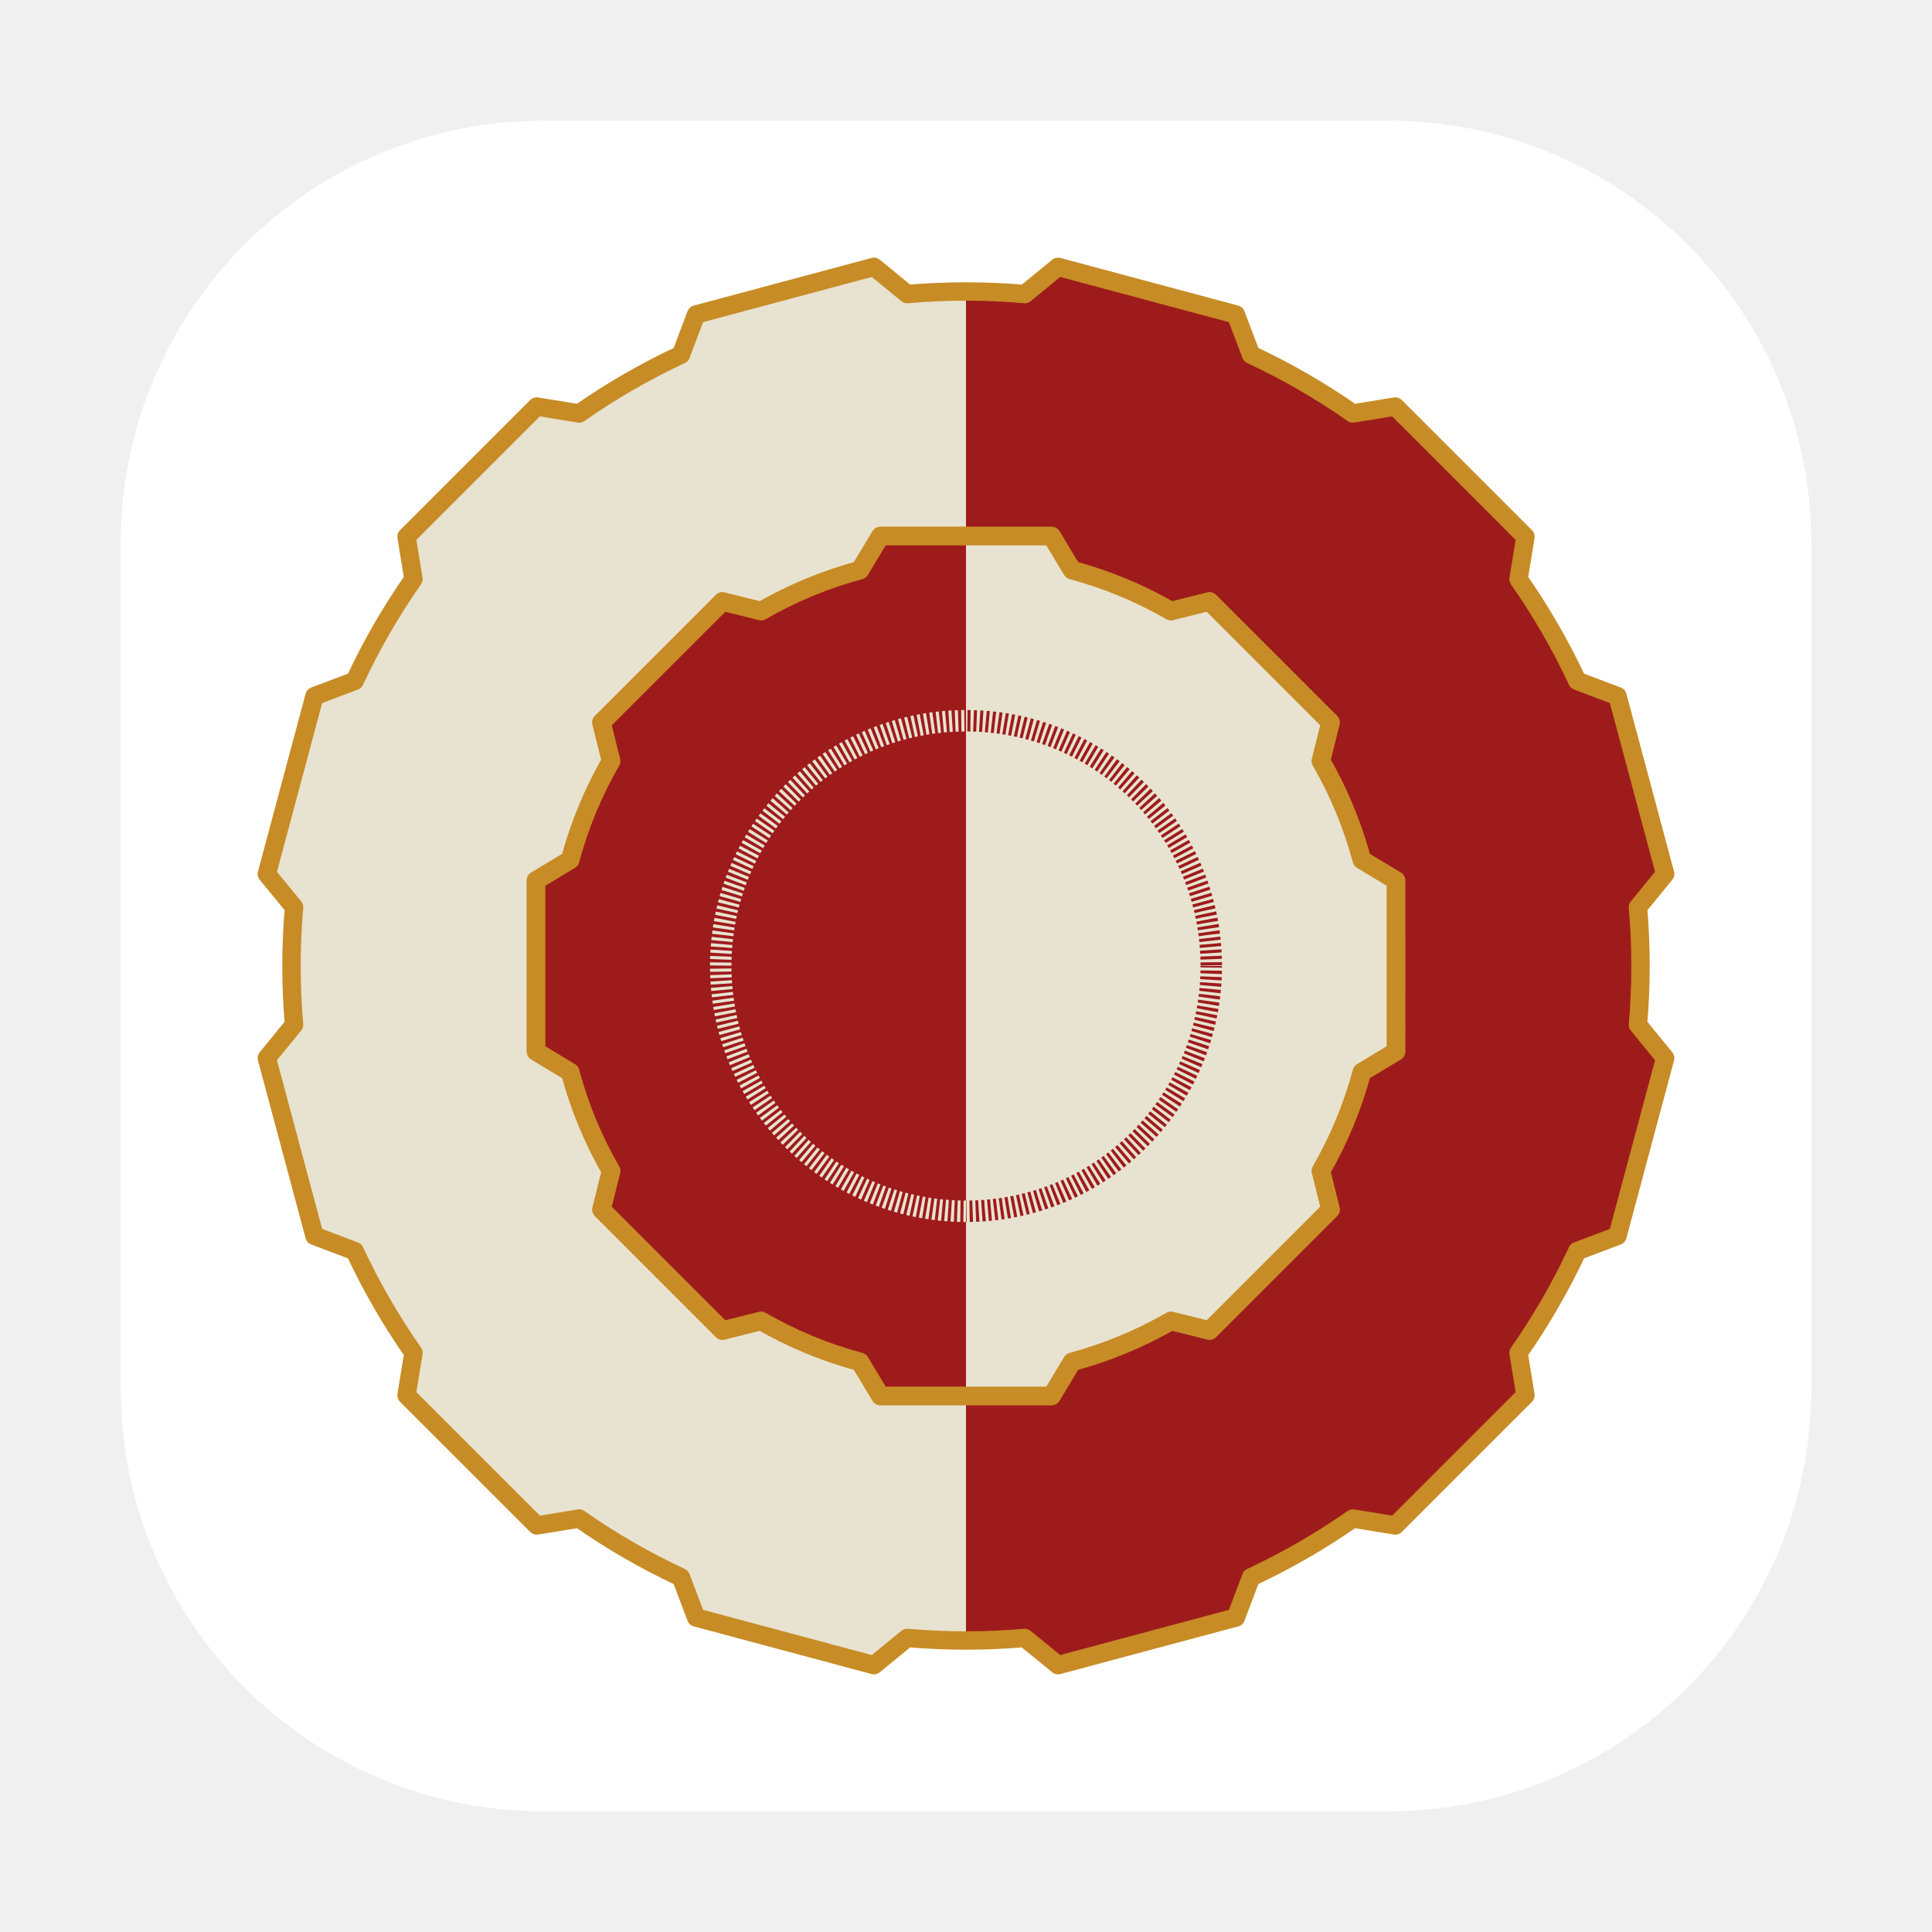
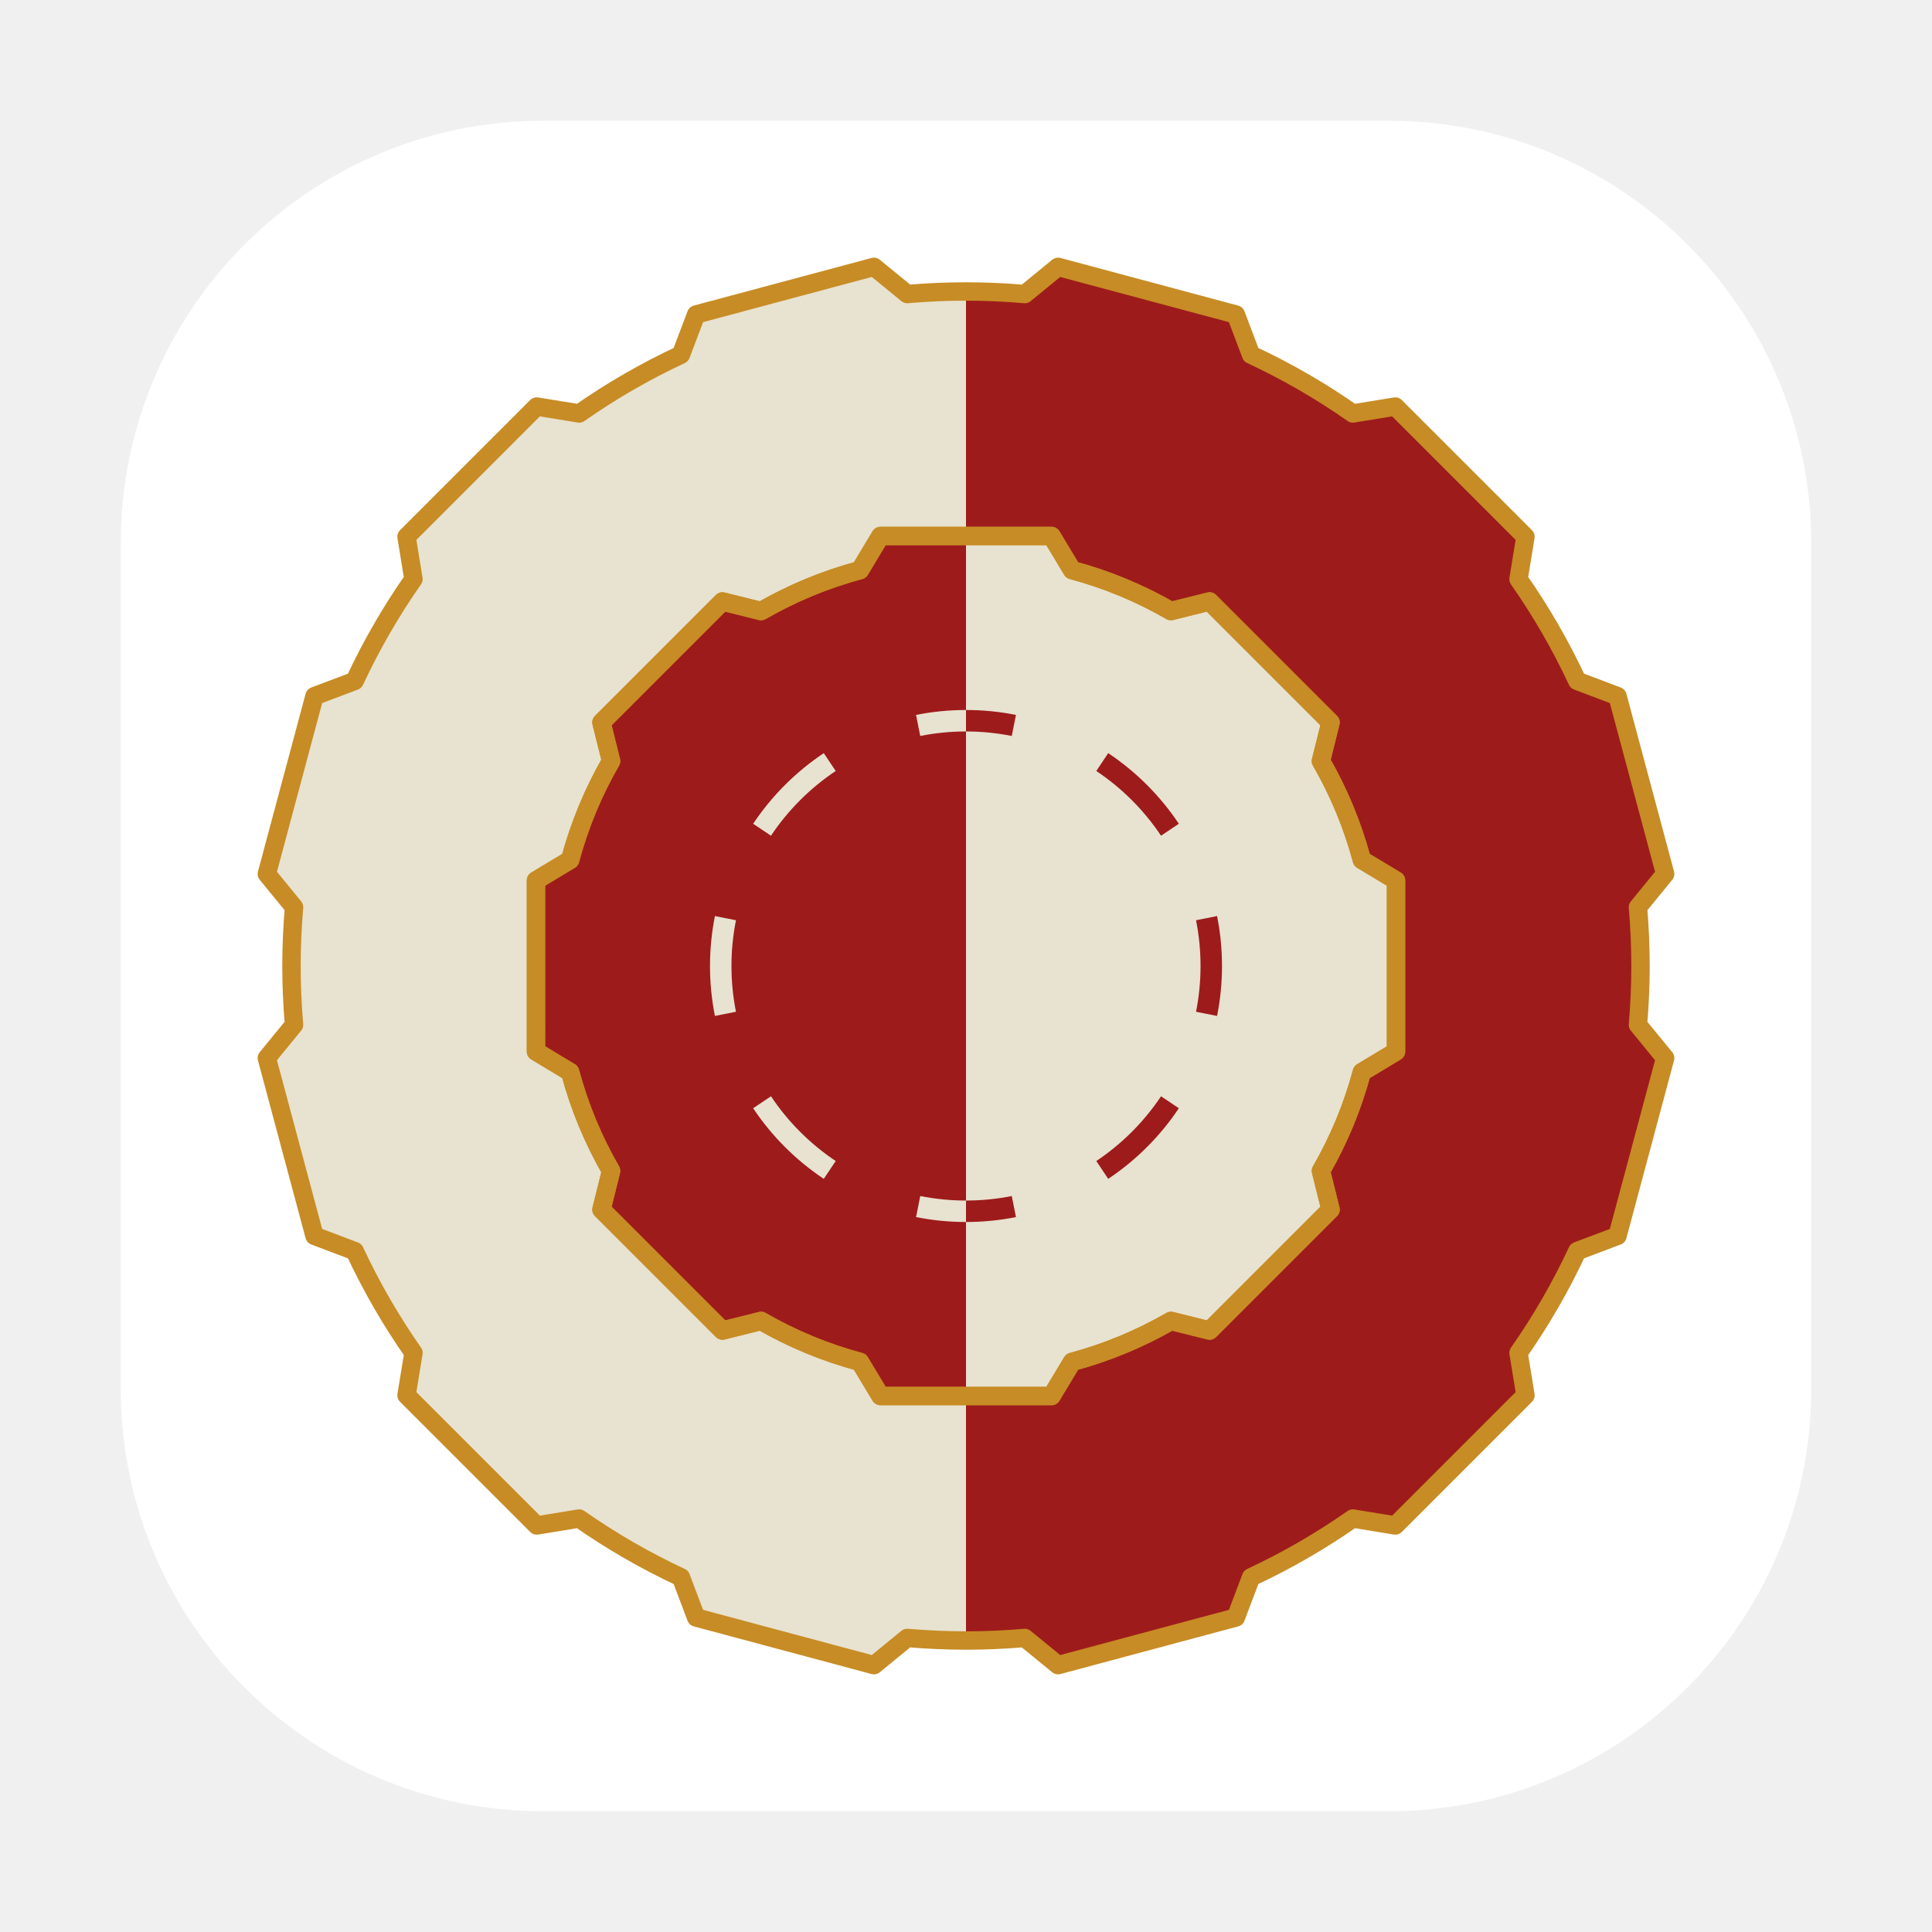
<svg xmlns="http://www.w3.org/2000/svg" width="512" height="512" viewBox="0 0 512 512">
  <defs>
    <clipPath id="left-wave-clip">
      <rect x="0" y="0" width="128" height="256" />
    </clipPath>
    <clipPath id="right-wave-clip">
      <rect x="128" y="0" width="128" height="256" />
    </clipPath>
    <path id="gear-shape" d="M 242.02 112.99 L 242.02 143.01 L 236.33 147.10 A 110 110 0 0 1 231.37 165.62 L 234.25 172.01 L 219.24 198.01 L 212.26 198.71 A 110 110 0 0 1 198.71 212.26 L 198.01 219.24 L 172.01 234.25 L 165.62 231.37 A 110 110 0 0 1 147.10 236.33 L 143.01 242.02 L 112.99 242.02 L 108.90 236.33 A 110 110 0 0 1 90.38 231.37 L 83.99 234.25 L 57.99 219.24 L 57.29 212.26 A 110 110 0 0 1 43.74 198.71 L 36.76 198.01 L 21.75 172.01 L 24.63 165.62 A 110 110 0 0 1 19.67 147.10 L 13.98 143.01 L 13.98 112.99 L 19.67 108.90 A 110 110 0 0 1 24.63 90.38 L 21.75 83.99 L 36.76 57.99 L 43.74 57.29 A 110 110 0 0 1 57.29 43.74 L 57.99 36.76 L 83.99 21.75 L 90.38 24.63 A 110 110 0 0 1 108.90 19.67 L 112.99 13.98 L 143.01 13.98 L 147.10 19.67 A 110 110 0 0 1 165.62 24.63 L 172.01 21.75 L 198.01 36.76 L 198.71 43.74 A 110 110 0 0 1 212.26 57.29 L 219.24 57.99 L 234.25 83.99 L 231.37 90.38 A 110 110 0 0 1 236.33 108.90 Z M 192.13 96.38 L 199.35 123.32 L 194.84 128.00 A 66.84 66.84 0 0 1 192.56 145.30 L 195.71 150.98 L 181.76 175.14 L 175.26 175.26 A 66.84 66.84 0 0 1 161.42 185.88 L 159.62 192.13 L 132.68 199.35 L 128.00 194.84 A 66.84 66.84 0 0 1 110.70 192.56 L 105.02 195.71 L 80.86 181.76 L 80.74 175.26 A 66.84 66.84 0 0 1 70.12 161.42 L 63.87 159.62 L 56.65 132.68 L 61.16 128.00 A 66.84 66.84 0 0 1 63.44 110.70 L 60.29 105.02 L 74.24 80.86 L 80.74 80.74 A 66.84 66.84 0 0 1 94.58 70.12 L 96.38 63.87 L 123.32 56.65 L 128.00 61.16 A 66.84 66.84 0 0 1 145.30 63.44 L 150.98 60.29 L 175.14 74.24 L 175.26 80.74 A 66.84 66.84 0 0 1 185.88 94.58 Z" stroke="#C78C25" stroke-width="3" stroke-linejoin="round" />
    <g id="gear-rotated">
      <use href="#gear-shape" transform="translate(128 128) rotate(15) translate(-128 -128)" />
    </g>
    <g id="data-core">
-       <circle cx="128" cy="128" r="40" fill="none" stroke="currentColor" stroke-width="3.5" pathLength="8" stroke-dasharray="0.5 0.5" stroke-dashoffset="0.25" />
+       <path d="M 120.196 88.769 A 40 40 0 0 1 135.804 88.769 M 150.223 94.741 A 40 40 0 0 1 161.259 105.777 M 167.231 120.196 A 40 40 0 0 1 167.231 135.804 M 161.259 150.223 A 40 40 0 0 1 150.223 161.259 M 135.804 167.231 A 40 40 0 0 1 120.196 167.231 M 105.777 161.259 A 40 40 0 0 1 94.741 150.223 M 88.769 135.804 A 40 40 0 0 1 88.769 120.196 M 94.741 105.777 A 40 40 0 0 1 105.777 94.741" fill="none" stroke="currentColor" stroke-width="3.5" />
    </g>
  </defs>
  <rect x="32" y="32" width="448" height="448" rx="112" fill="#FFFFFF" />
  <g transform="translate(48 48) scale(1.625)">
    <path d="M 198.13 114.05 L 198.13 141.95 L 192.56 145.30 A 66.84 66.84 0 0 1 185.88 161.42 L 187.45 167.72 L 167.72 187.45 L 161.42 185.88 A 66.84 66.84 0 0 1 145.30 192.56 L 141.95 198.13 L 114.05 198.13 L 110.70 192.56 A 66.84 66.84 0 0 1 94.58 185.88 L 88.28 187.45 L 68.55 167.72 L 70.12 161.42 A 66.84 66.84 0 0 1 63.44 145.30 L 57.87 141.95 L 57.87 114.05 L 63.44 110.70 A 66.84 66.84 0 0 1 70.12 94.58 L 68.55 88.28 L 88.28 68.55 L 94.58 70.12 A 66.84 66.84 0 0 1 110.70 63.44 L 114.05 57.87 L 141.95 57.87 L 145.30 63.44 A 66.84 66.84 0 0 1 161.42 70.12 L 167.72 68.55 L 187.45 88.28 L 185.88 94.58 A 66.84 66.84 0 0 1 192.56 110.70 Z" fill="#9E1B1B" clip-path="url(#left-wave-clip)" />
    <path d="M 198.13 114.05 L 198.13 141.95 L 192.56 145.30 A 66.84 66.84 0 0 1 185.88 161.42 L 187.45 167.72 L 167.72 187.45 L 161.42 185.88 A 66.84 66.84 0 0 1 145.30 192.56 L 141.95 198.13 L 114.05 198.13 L 110.70 192.56 A 66.84 66.84 0 0 1 94.58 185.88 L 88.28 187.45 L 68.55 167.72 L 70.12 161.42 A 66.84 66.84 0 0 1 63.44 145.30 L 57.87 141.95 L 57.87 114.05 L 63.44 110.70 A 66.84 66.84 0 0 1 70.12 94.58 L 68.55 88.28 L 88.28 68.55 L 94.58 70.12 A 66.84 66.84 0 0 1 110.70 63.44 L 114.05 57.87 L 141.95 57.87 L 145.30 63.44 A 66.84 66.84 0 0 1 161.42 70.12 L 167.72 68.55 L 187.45 88.28 L 185.88 94.58 A 66.84 66.84 0 0 1 192.56 110.70 Z" fill="#E8E2D0" clip-path="url(#right-wave-clip)" />
    <g>
      <use href="#gear-rotated" fill="#E8E2D0" clip-path="url(#left-wave-clip)" fill-rule="evenodd" />
      <use href="#gear-rotated" fill="#9E1B1B" clip-path="url(#right-wave-clip)" fill-rule="evenodd" />
    </g>
    <use href="#data-core" color="#E8E2D0" clip-path="url(#left-wave-clip)" />
    <use href="#data-core" color="#9E1B1B" clip-path="url(#right-wave-clip)" />
    <path d="M 198.13 114.05 L 198.13 141.95 L 192.56 145.30 A 66.84 66.84 0 0 1 185.88 161.42 L 187.45 167.72 L 167.72 187.45 L 161.42 185.88 A 66.84 66.84 0 0 1 145.30 192.56 L 141.95 198.13 L 114.05 198.13 L 110.70 192.56 A 66.84 66.84 0 0 1 94.58 185.88 L 88.28 187.45 L 68.55 167.72 L 70.12 161.42 A 66.84 66.84 0 0 1 63.44 145.30 L 57.87 141.95 L 57.87 114.05 L 63.44 110.70 A 66.84 66.84 0 0 1 70.12 94.58 L 68.55 88.28 L 88.28 68.55 L 94.58 70.12 A 66.84 66.84 0 0 1 110.70 63.44 L 114.05 57.87 L 141.95 57.87 L 145.30 63.44 A 66.84 66.84 0 0 1 161.42 70.12 L 167.72 68.55 L 187.45 88.28 L 185.88 94.58 A 66.84 66.84 0 0 1 192.56 110.70 Z" fill="none" stroke="#C78C25" stroke-width="3" stroke-linejoin="round" stroke-linecap="round" />
  </g>
</svg>
